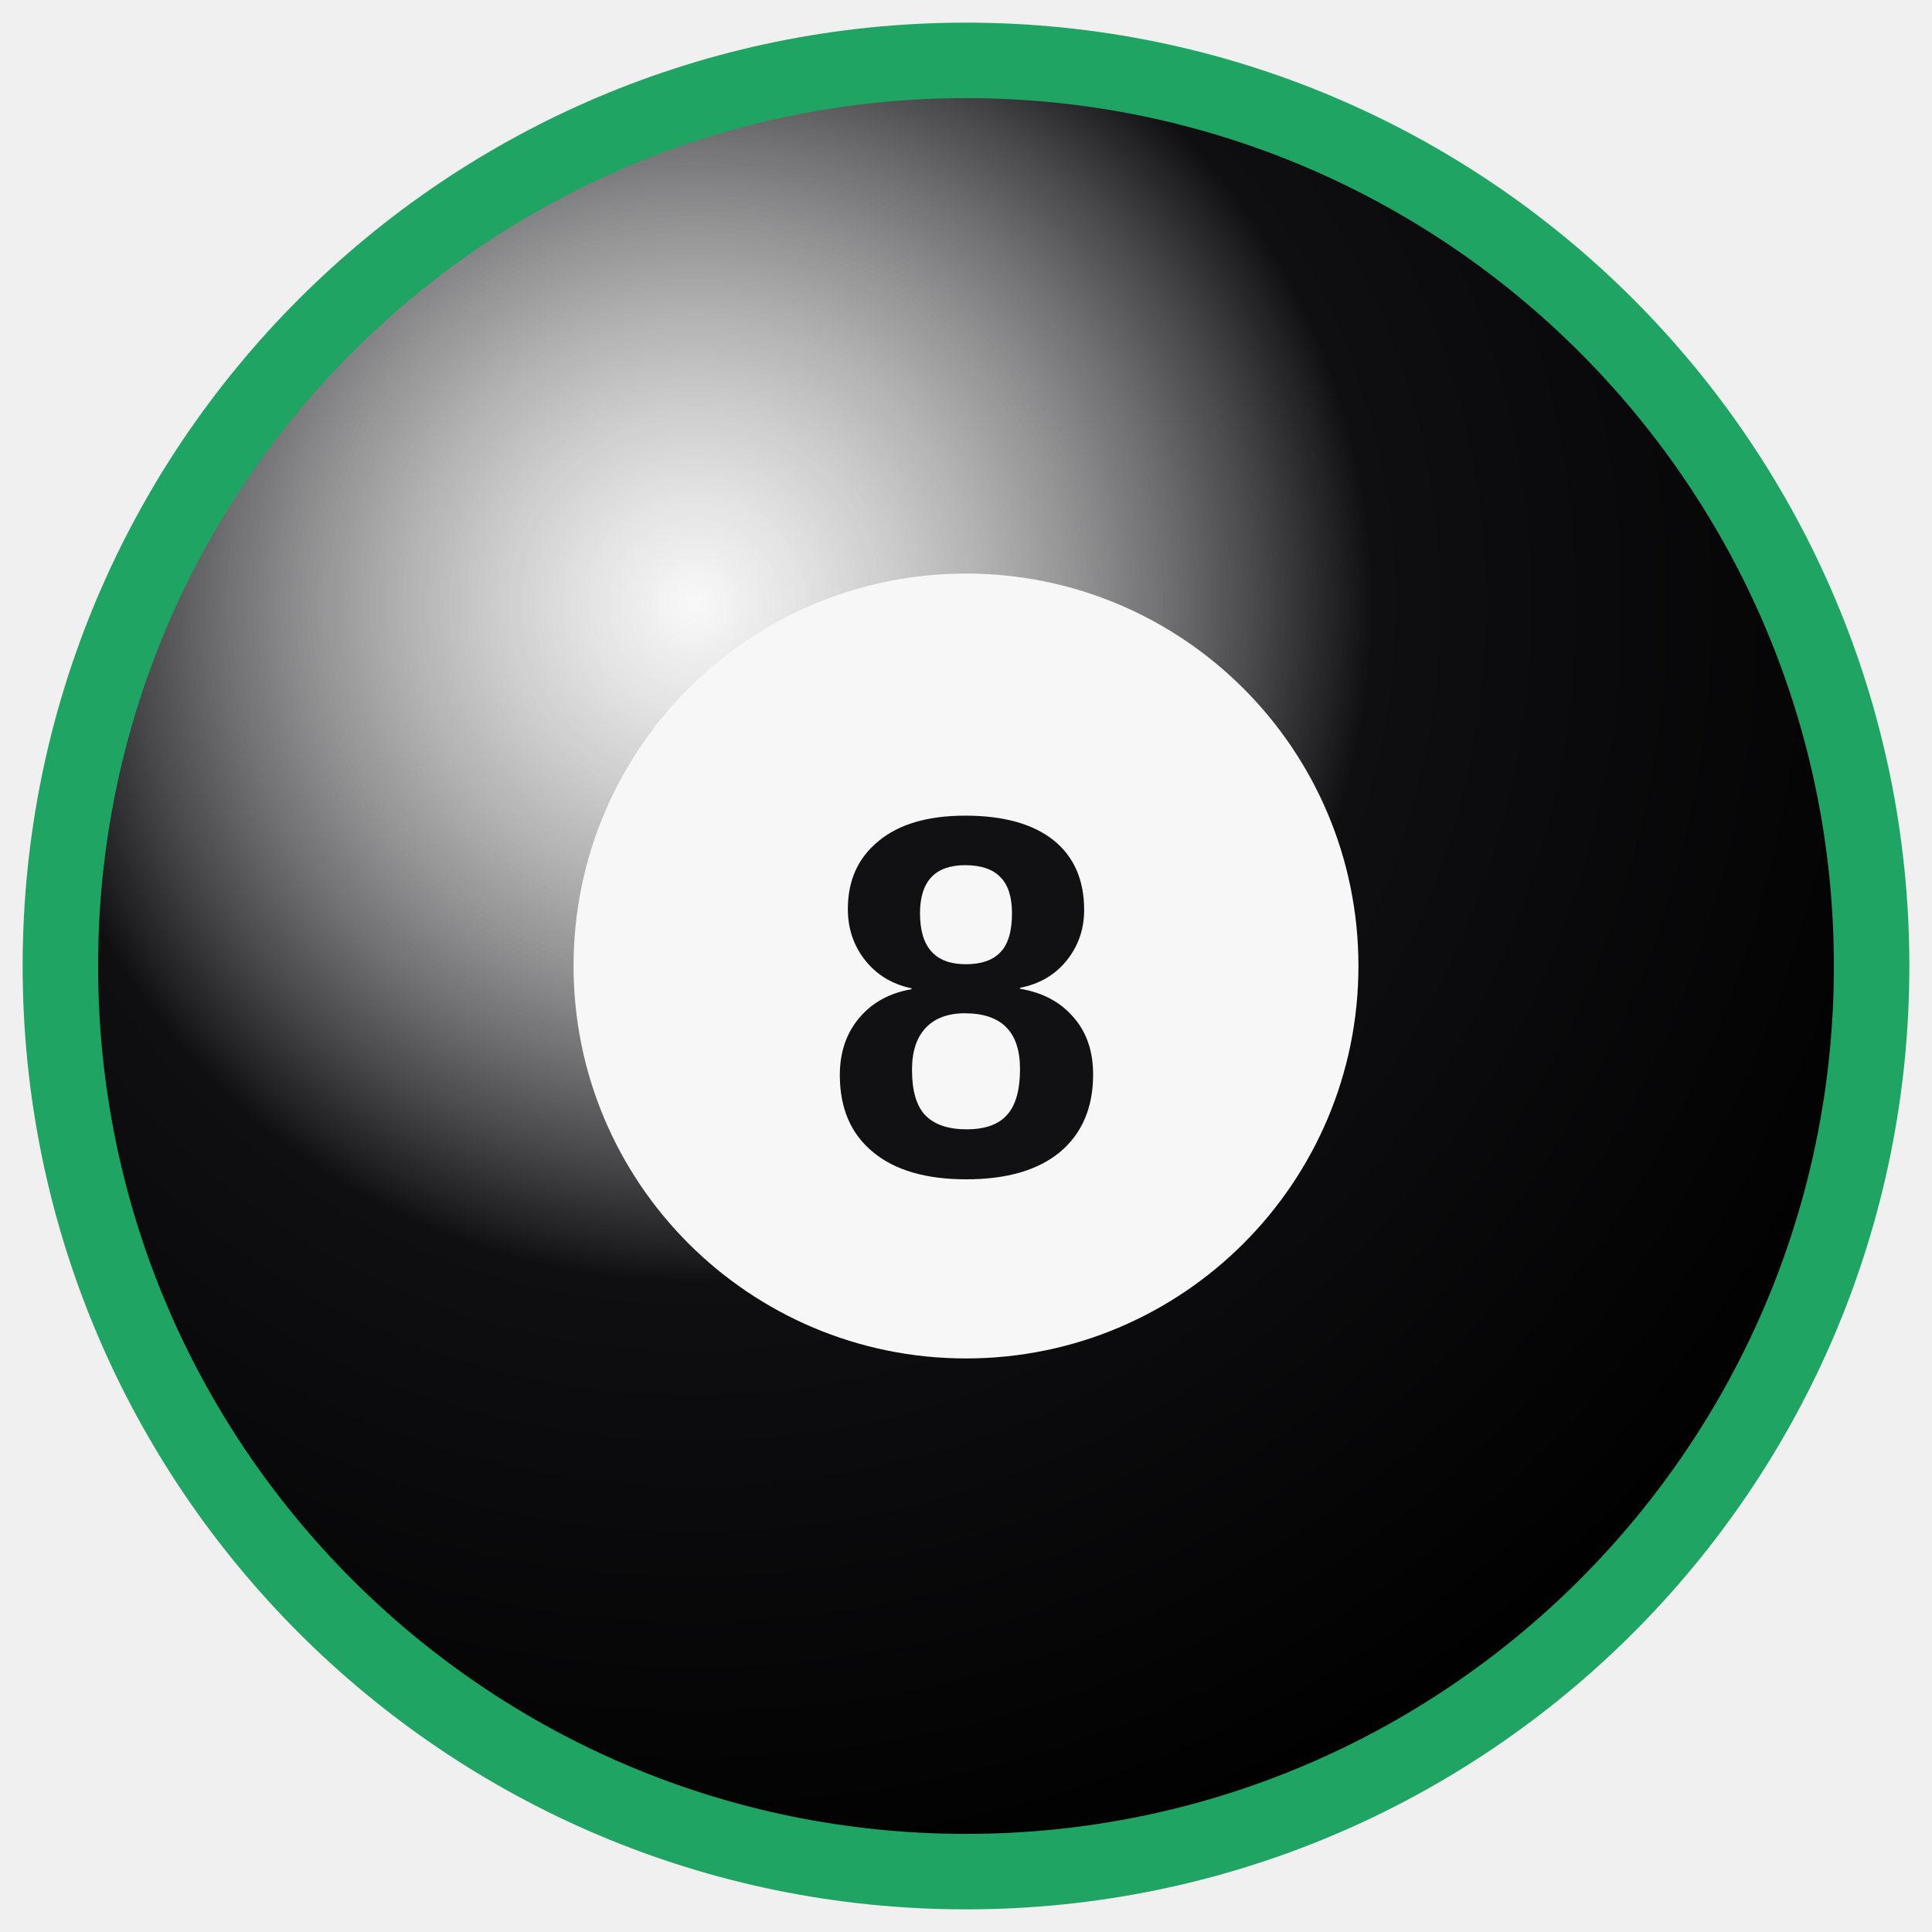
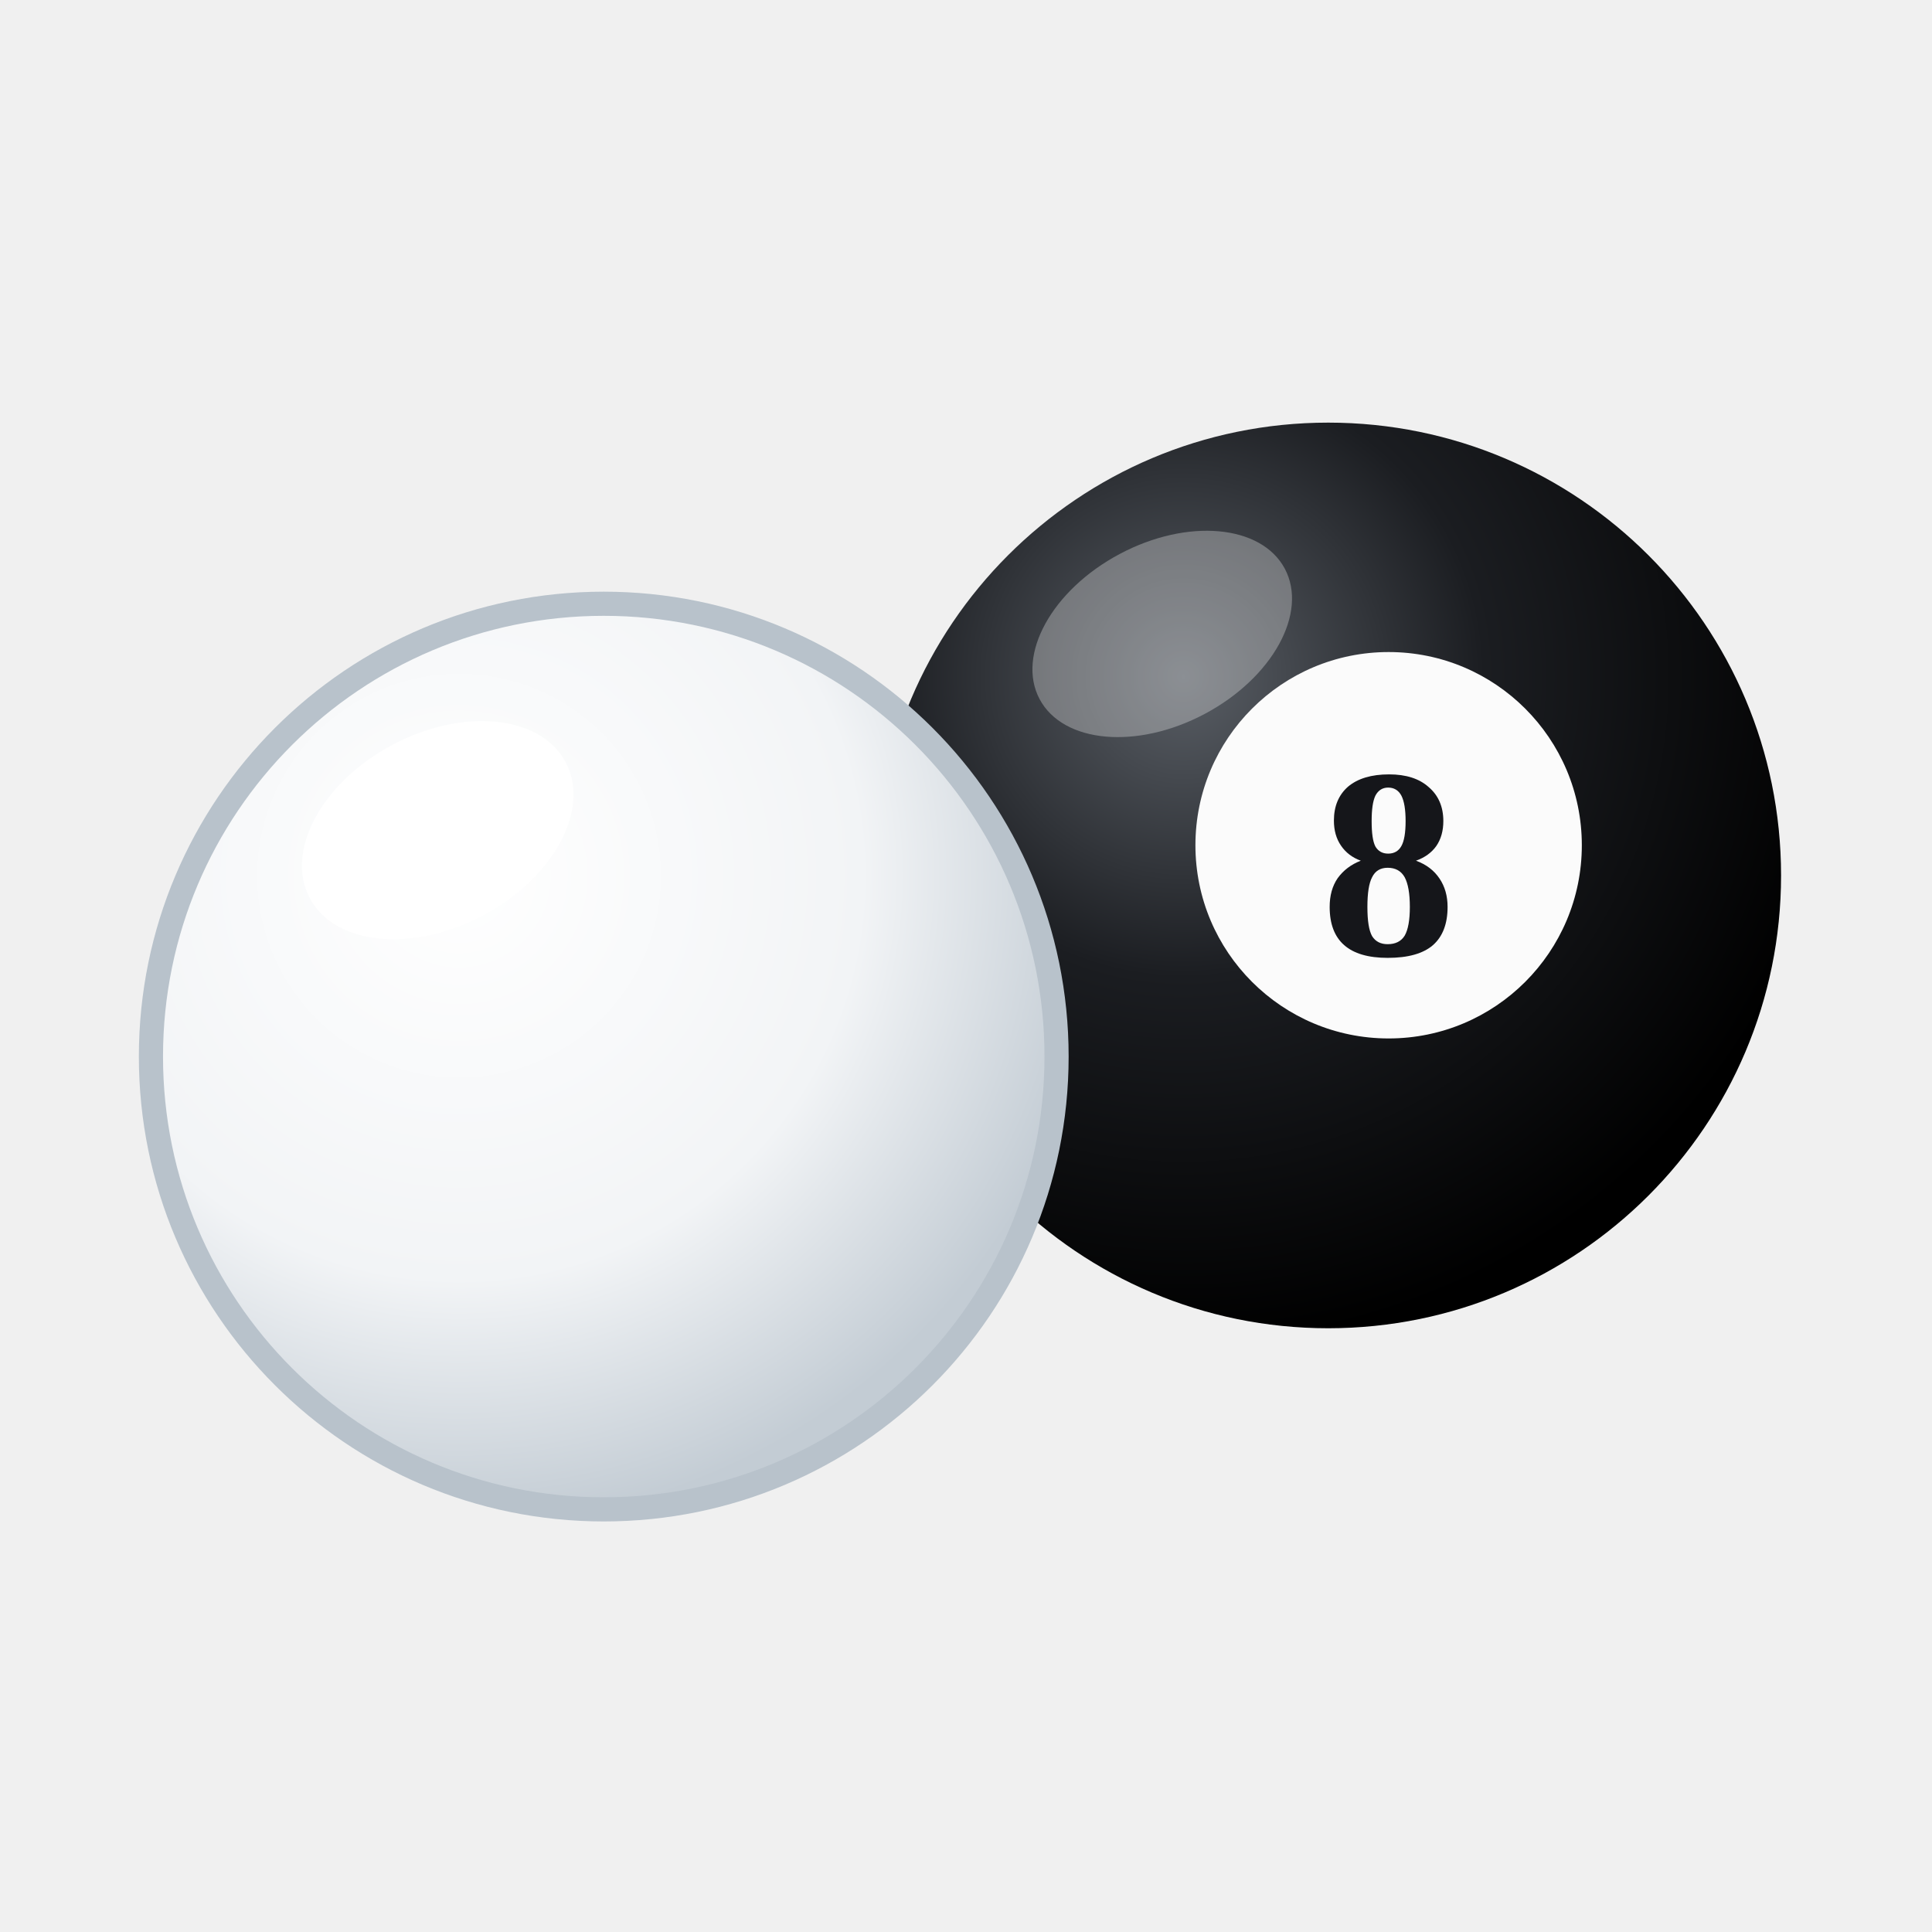
- <svg xmlns="http://www.w3.org/2000/svg" viewBox="0 0 64 64" width="64" height="64" role="img" aria-label="Logo Billardclub Black &amp; White Verden">
+ <svg xmlns="http://www.w3.org/2000/svg" viewBox="0 0 64 64" width="64" height="64" role="img" aria-label="Billard Club Black &amp; White Verden">
  <defs>
-     <radialGradient id="l1" cx="35%" cy="30%" r="75%">
-       <stop offset="0%" stop-color="#ffffff" stop-opacity=".5" />
-       <stop offset="50%" stop-color="#0f0f12" />
+     <radialGradient id="weiss" cx="34%" cy="30%" r="72%">
+       <stop offset="0%" stop-color="#ffffff" />
+       <stop offset="62%" stop-color="#f2f4f6" />
+       <stop offset="100%" stop-color="#c3ccd4" />
+     </radialGradient>
+     <radialGradient id="schwarz" cx="34%" cy="28%" r="74%">
+       <stop offset="0%" stop-color="#5a5f66" />
+       <stop offset="45%" stop-color="#1b1d21" />
      <stop offset="100%" stop-color="#000000" />
    </radialGradient>
  </defs>
-   <circle cx="32" cy="32" r="30" fill="url(#l1)" stroke="#1fa463" stroke-width="2.5" />
-   <circle cx="32" cy="32" r="13" fill="#f7f7f7" />
-   <text x="32" y="33" fill="#111114" font-family="Segoe UI, Arial, sans-serif" font-size="17" font-weight="800" text-anchor="middle" dominant-baseline="central">8</text>
+   <circle cx="44" cy="29" r="15" fill="url(#schwarz)" />
+   <circle cx="46" cy="28" r="6.4" fill="#fbfbfb" />
+   <text x="46" y="28.6" fill="#15161a" font-family="Georgia, 'Times New Roman', serif" font-size="9" font-weight="700" text-anchor="middle" dominant-baseline="central">8</text>
+   <ellipse cx="38.5" cy="21" rx="4.6" ry="3" fill="#ffffff" fill-opacity=".3" transform="rotate(-28 38.5 21)" />
+   <circle cx="20" cy="35" r="15" fill="url(#weiss)" stroke="#b8c2cb" stroke-width="0.8" />
+   <ellipse cx="14.5" cy="27.5" rx="4.8" ry="3.2" fill="#ffffff" fill-opacity=".95" transform="rotate(-28 14.5 27.5)" />
</svg>
